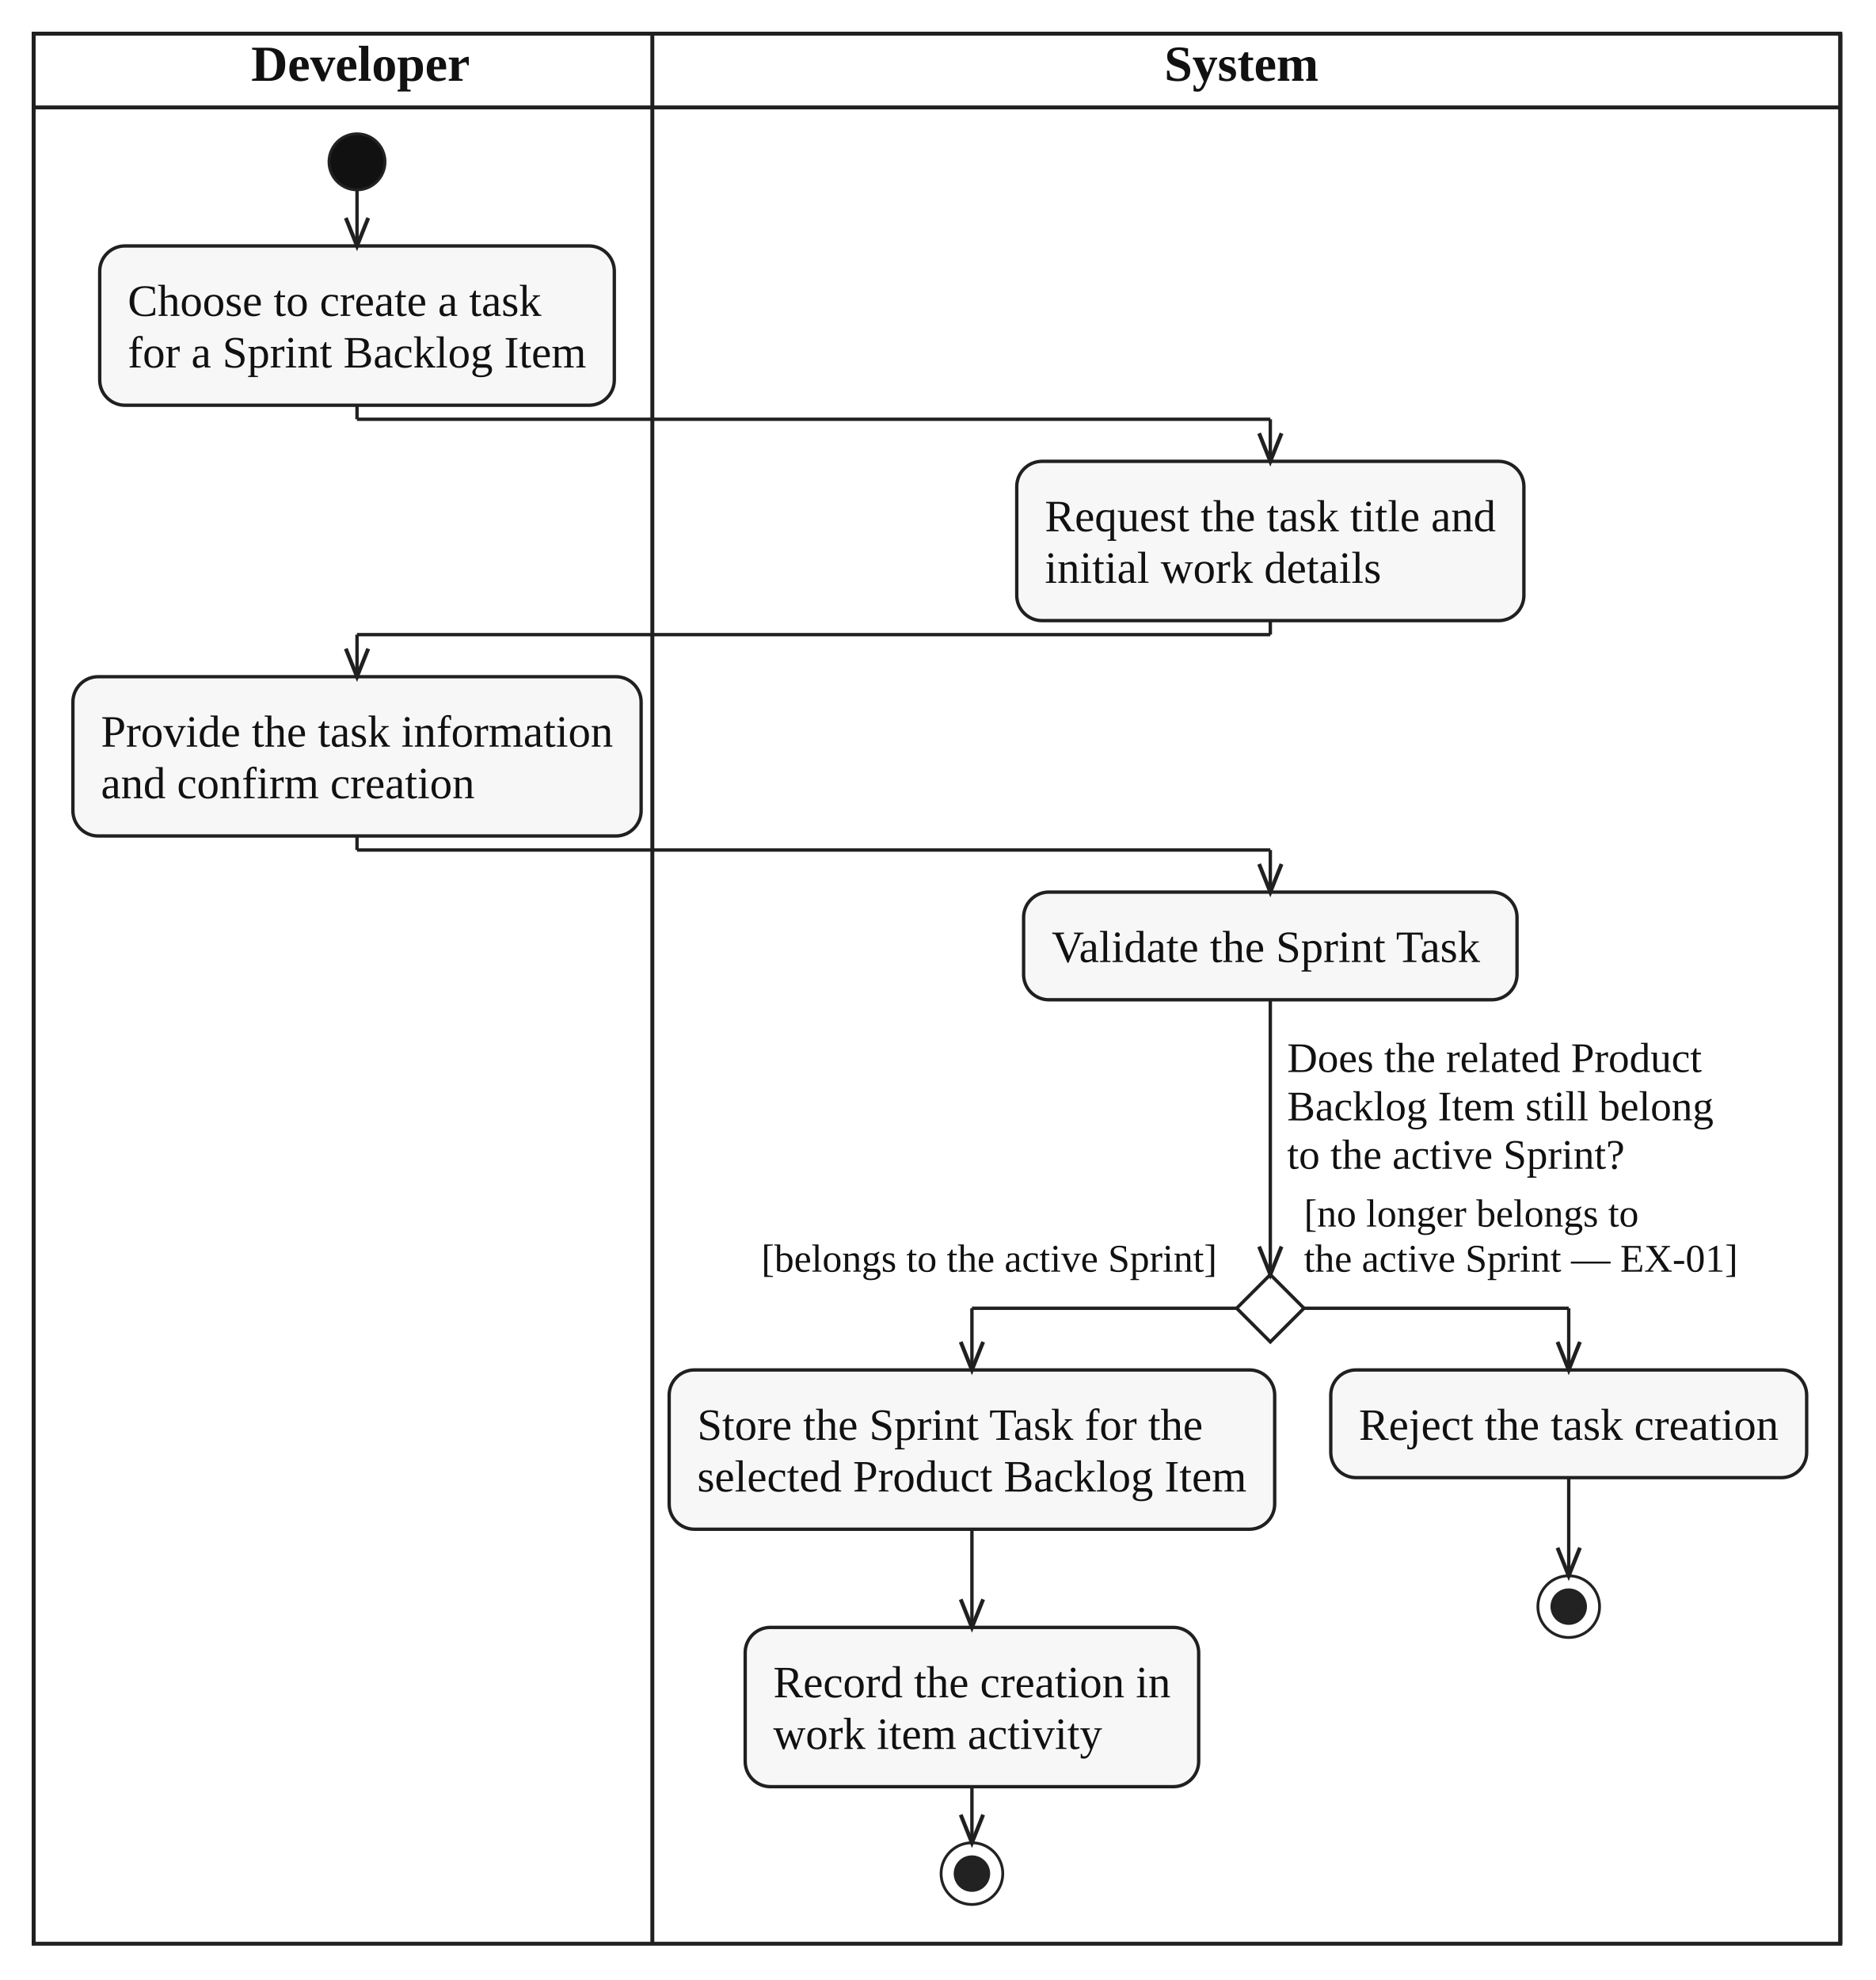
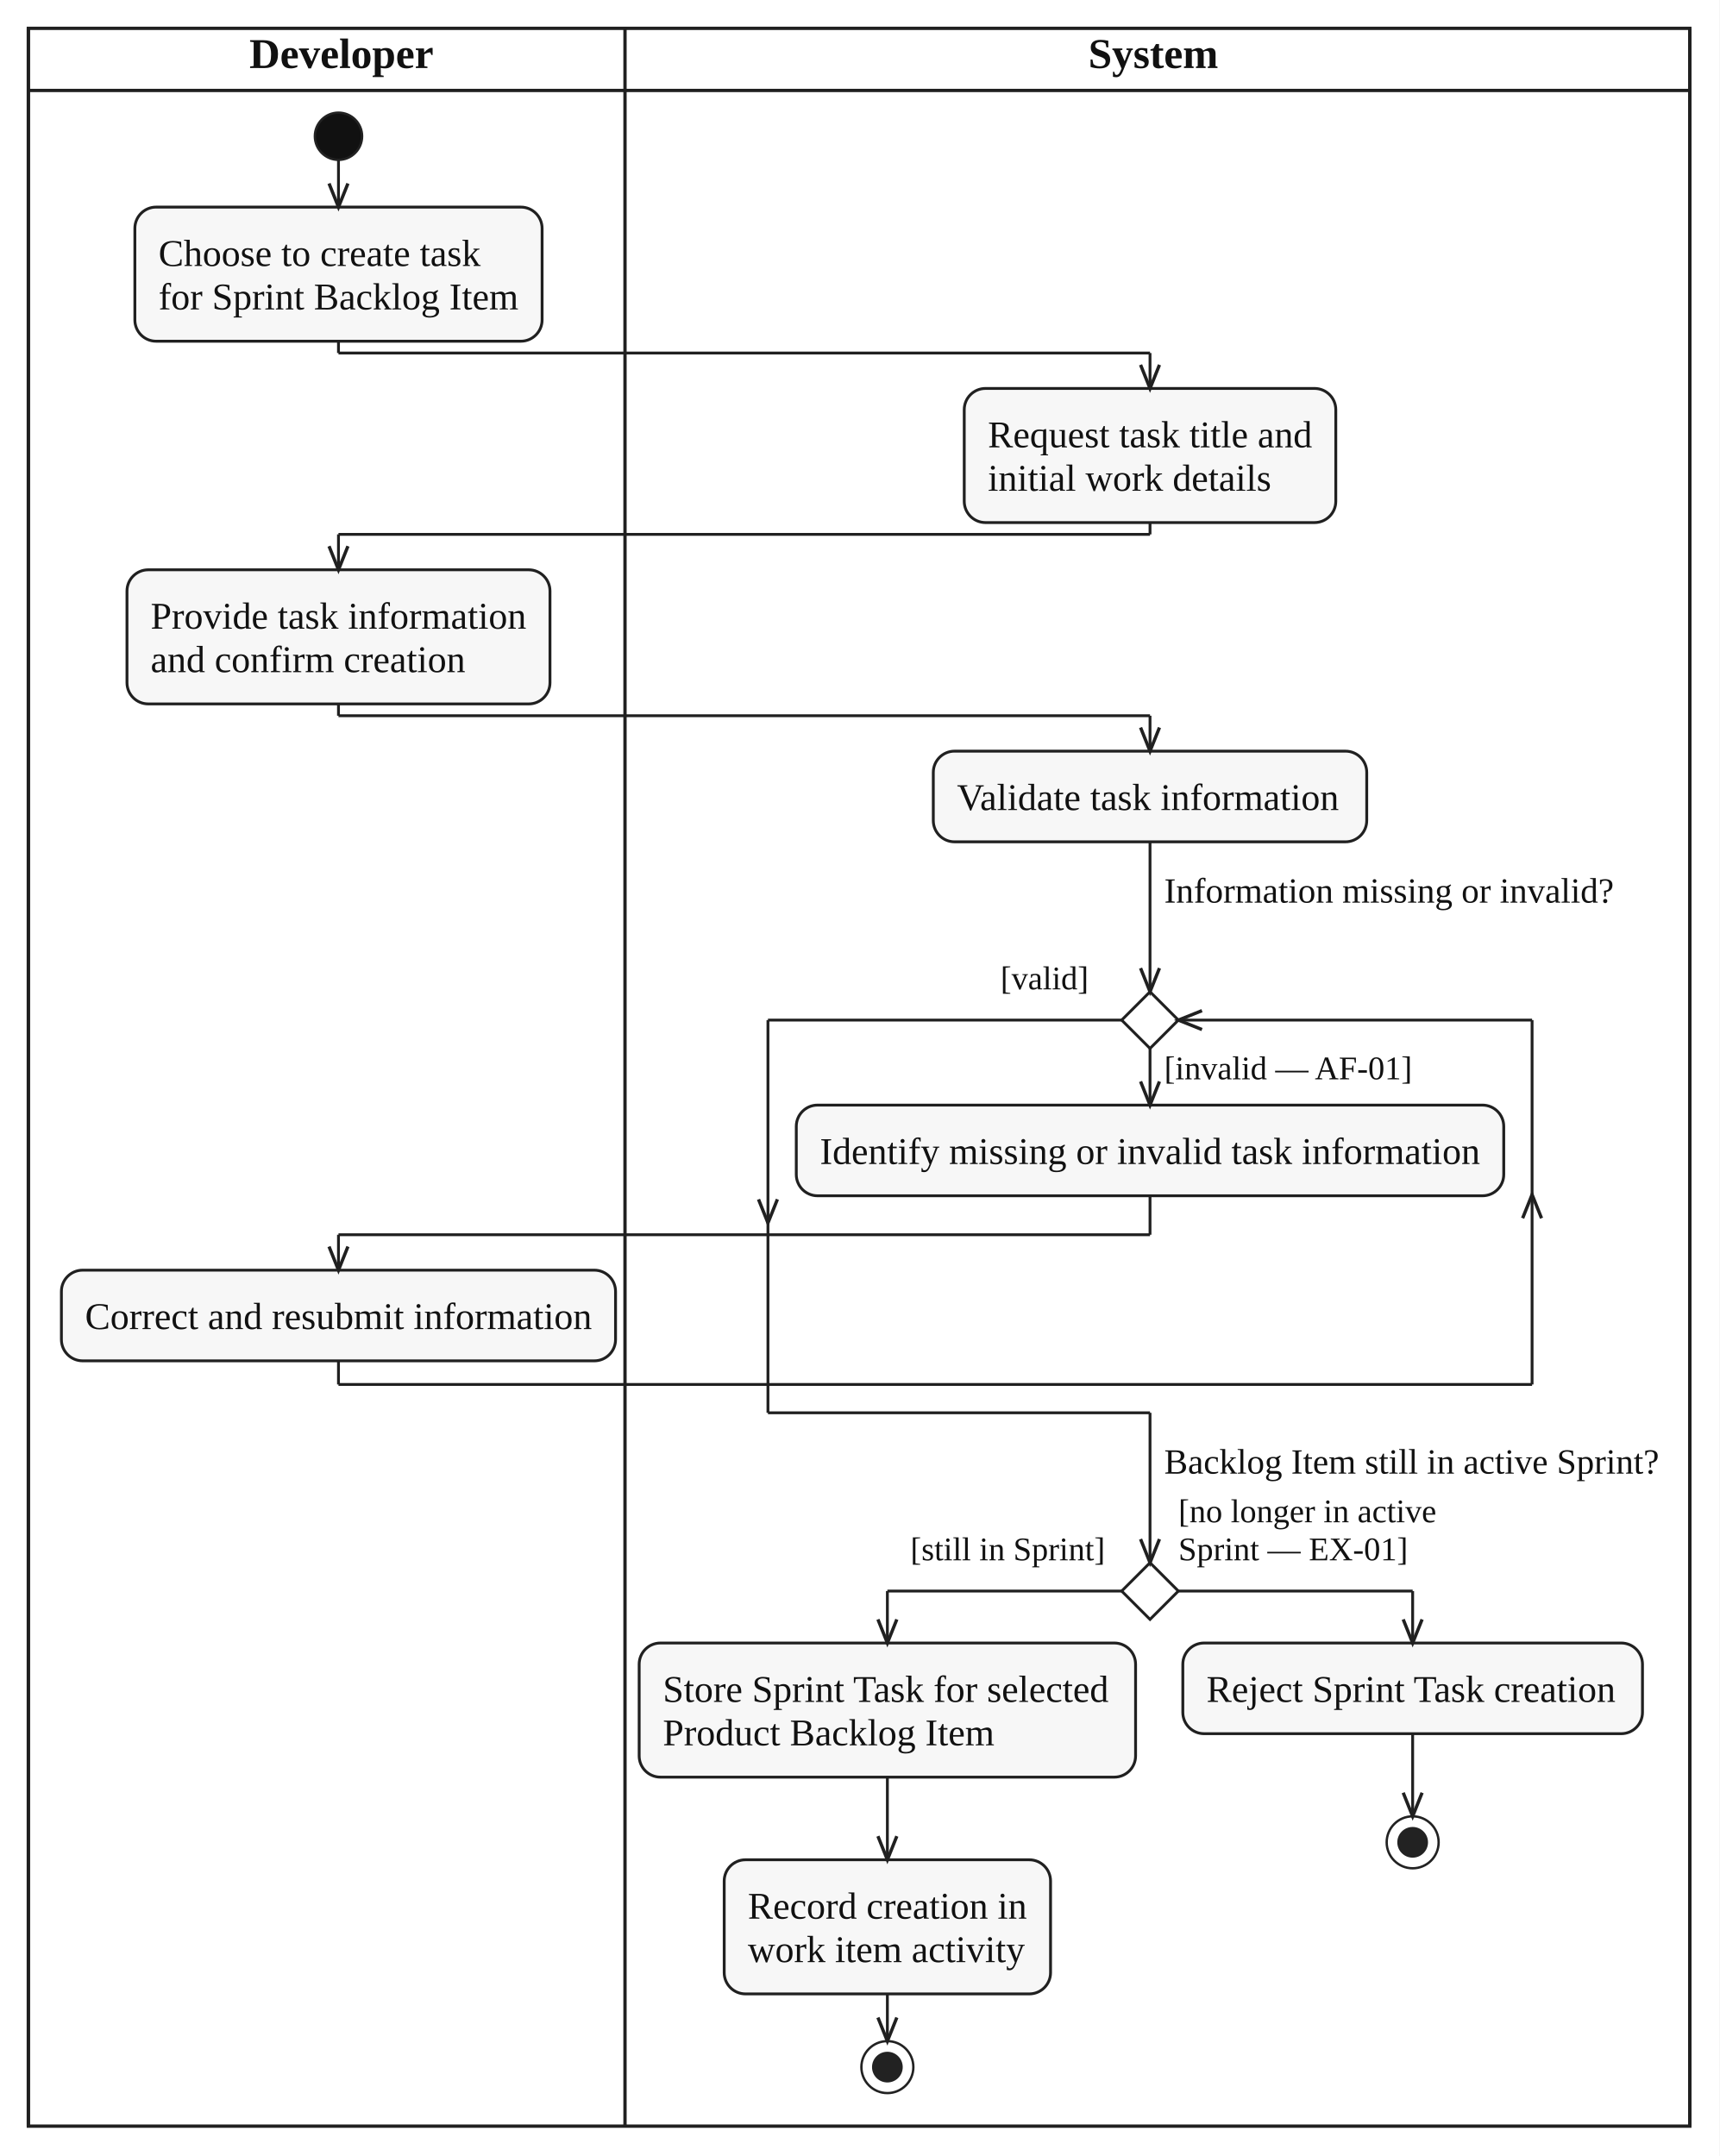
- <svg xmlns="http://www.w3.org/2000/svg" contentStyleType="text/css" height="706px" preserveAspectRatio="none" style="width:669px;height:706px;background:#FFFFFF;" version="1.1" viewBox="-5 0.394 669 706" width="669px" zoomAndPan="magnify" data-pres-formatted="1">
-   <rect id="pres-background" x="-5" y="0.394" width="669" height="706" fill="#FFFFFF" stroke="none" />
+ <svg xmlns="http://www.w3.org/2000/svg" contentStyleType="text/css" height="913px" preserveAspectRatio="none" style="width:728px;height:913px;background:#FFFFFF;" version="1.1" viewBox="-5 0.394 728 913" width="728px" zoomAndPan="magnify" data-pres-formatted="1">
+   <rect id="pres-background" x="-5" y="0.394" width="728" height="913" fill="#FFFFFF" stroke="none" />
  <defs />
  <g>
-     <rect fill="#FFFFFF" height="30.698" style="stroke:#FFFFFF;stroke-width:1.0;" width="629.531" x="15" y="12.394" />
-     <ellipse cx="122.316" cy="58.092" fill="#111111" rx="10" ry="10" style="stroke:#222222;stroke-width:1.0;" />
-     <rect fill="#F7F7F7" height="56.797" rx="9" ry="9" style="stroke:#202020;stroke-width:1.2;" width="183.516" x="30.559" y="88.092" />
-     <text fill="#111111" font-family="Times New Roman" font-size="16" lengthAdjust="spacing" textLength="147.5" x="40.559" y="113.029">Choose to create a task</text>
-     <text fill="#111111" font-family="Times New Roman" font-size="16" lengthAdjust="spacing" textLength="163.516" x="40.559" y="131.428">for a Sprint Backlog Item</text>
-     <rect fill="#F7F7F7" height="56.797" rx="9" ry="9" style="stroke:#202020;stroke-width:1.2;" width="202.633" x="21" y="241.685" />
-     <text fill="#111111" font-family="Times New Roman" font-size="16" lengthAdjust="spacing" textLength="182.633" x="31" y="266.623">Provide the task information</text>
-     <text fill="#111111" font-family="Times New Roman" font-size="16" lengthAdjust="spacing" textLength="133.273" x="31" y="285.022">and confirm creation</text>
-     <line style="stroke:#202020;stroke-width:1.4;" x1="7" x2="7" y1="12.394" y2="693.462" />
-     <rect fill="#F7F7F7" height="56.797" rx="9" ry="9" style="stroke:#202020;stroke-width:1.2;" width="180.852" x="357.588" y="164.889" />
-     <text fill="#111111" font-family="Times New Roman" font-size="16" lengthAdjust="spacing" textLength="160.852" x="367.588" y="189.826">Request the task title and</text>
-     <text fill="#111111" font-family="Times New Roman" font-size="16" lengthAdjust="spacing" textLength="119.977" x="367.588" y="208.225">initial work details</text>
-     <rect fill="#F7F7F7" height="38.398" rx="9" ry="9" style="stroke:#202020;stroke-width:1.2;" width="175.961" x="360.033" y="318.482" />
-     <text fill="#111111" font-family="Times New Roman" font-size="16" lengthAdjust="spacing" textLength="155.961" x="370.033" y="343.42">Validate the Sprint Task</text>
-     <polygon fill="#FFFFFF" points="448.014,454.868,460.014,466.868,448.014,478.868,436.014,466.868,448.014,454.868" style="stroke:#202020;stroke-width:1.2;" />
-     <text fill="#111111" font-family="Times New Roman" font-size="15" lengthAdjust="spacing" textLength="147.869" x="454.014" y="382.629">Does the related Product</text>
-     <text fill="#111111" font-family="Times New Roman" font-size="15" lengthAdjust="spacing" textLength="152.058" x="454.014" y="399.878">Backlog Item still belong</text>
-     <text fill="#111111" font-family="Times New Roman" font-size="15" lengthAdjust="spacing" textLength="120.381" x="454.014" y="417.127">to the active Sprint?</text>
-     <text fill="#111111" font-family="Times New Roman" font-size="15" lengthAdjust="spacing" textLength="3.75" x="454.014" y="434.375"> </text>
-     <text fill="#111111" font-family="Times New Roman" font-size="15" lengthAdjust="spacing" textLength="3.75" x="454.014" y="451.623"> </text>
-     <text fill="#111111" font-family="Times New Roman" font-size="14" lengthAdjust="spacing" textLength="169.518" x="266.496" y="453.84">[belongs to the active Sprint]  </text>
-     <text fill="#111111" font-family="Times New Roman" font-size="6" lengthAdjust="spacing" textLength="1.5" x="266.496" y="462.47"> </text>
-     <text fill="#111111" font-family="Times New Roman" font-size="14" lengthAdjust="spacing" textLength="126.369" x="460.014" y="437.741">  [no longer belongs to</text>
-     <text fill="#111111" font-family="Times New Roman" font-size="14" lengthAdjust="spacing" textLength="161.738" x="460.014" y="453.84">  the active Sprint — EX-01]</text>
-     <text fill="#111111" font-family="Times New Roman" font-size="6" lengthAdjust="spacing" textLength="1.5" x="460.014" y="462.47"> </text>
-     <rect fill="#F7F7F7" height="56.797" rx="9" ry="9" style="stroke:#202020;stroke-width:1.2;" width="215.938" x="233.633" y="488.868" />
-     <text fill="#111111" font-family="Times New Roman" font-size="16" lengthAdjust="spacing" textLength="181.742" x="243.633" y="513.806">Store the Sprint Task for the</text>
-     <text fill="#111111" font-family="Times New Roman" font-size="16" lengthAdjust="spacing" textLength="195.938" x="243.633" y="532.204">selected Product Backlog Item</text>
-     <rect fill="#F7F7F7" height="56.797" rx="9" ry="9" style="stroke:#202020;stroke-width:1.2;" width="161.719" x="260.742" y="580.665" />
-     <text fill="#111111" font-family="Times New Roman" font-size="16" lengthAdjust="spacing" textLength="141.719" x="270.742" y="605.602">Record the creation in</text>
-     <text fill="#111111" font-family="Times New Roman" font-size="16" lengthAdjust="spacing" textLength="117.305" x="270.742" y="624.001">work item activity</text>
-     <ellipse cx="341.602" cy="668.462" fill="none" rx="11" ry="11" style="stroke:#222222;stroke-width:1.0;" />
-     <ellipse cx="341.602" cy="668.462" fill="#222222" rx="6" ry="6" style="stroke:#222222;stroke-width:1.0;" />
-     <rect fill="#F7F7F7" height="38.398" rx="9" ry="9" style="stroke:#202020;stroke-width:1.2;" width="169.711" x="469.57" y="488.868" />
-     <text fill="#111111" font-family="Times New Roman" font-size="16" lengthAdjust="spacing" textLength="149.711" x="479.57" y="513.806">Reject the task creation</text>
-     <ellipse cx="554.426" cy="573.267" fill="none" rx="11" ry="11" style="stroke:#222222;stroke-width:1.0;" />
-     <ellipse cx="554.426" cy="573.267" fill="#222222" rx="6" ry="6" style="stroke:#222222;stroke-width:1.0;" />
-     <line style="stroke:#202020;stroke-width:1.4;" x1="227.633" x2="227.633" y1="12.394" y2="693.462" />
-     <line style="stroke:#202020;stroke-width:1.4;" x1="651.281" x2="651.281" y1="12.394" y2="693.462" />
-     <line style="stroke:#202020;stroke-width:1.2;" x1="122.316" x2="122.316" y1="68.092" y2="88.092" />
-     <polyline points="118.316,78.092 122.316,88.092 126.316,78.092" fill="none" stroke="#202020" stroke-width="1.4" stroke-linejoin="miter" stroke-linecap="butt" class="open-arrowhead" />
-     <line style="stroke:#202020;stroke-width:1.2;" x1="341.602" x2="341.602" y1="545.665" y2="580.665" />
-     <polyline points="337.602,570.665 341.602,580.665 345.602,570.665" fill="none" stroke="#202020" stroke-width="1.4" stroke-linejoin="miter" stroke-linecap="butt" class="open-arrowhead" />
-     <line style="stroke:#202020;stroke-width:1.2;" x1="341.602" x2="341.602" y1="637.462" y2="657.462" />
-     <polyline points="337.602,647.462 341.602,657.462 345.602,647.462" fill="none" stroke="#202020" stroke-width="1.4" stroke-linejoin="miter" stroke-linecap="butt" class="open-arrowhead" />
-     <line style="stroke:#202020;stroke-width:1.2;" x1="554.426" x2="554.426" y1="527.267" y2="562.267" />
-     <polyline points="550.426,552.267 554.426,562.267 558.426,552.267" fill="none" stroke="#202020" stroke-width="1.4" stroke-linejoin="miter" stroke-linecap="butt" class="open-arrowhead" />
-     <line style="stroke:#202020;stroke-width:1.2;" x1="436.014" x2="341.602" y1="466.868" y2="466.868" />
-     <line style="stroke:#202020;stroke-width:1.2;" x1="341.602" x2="341.602" y1="466.868" y2="488.868" />
-     <polyline points="337.602,478.868 341.602,488.868 345.602,478.868" fill="none" stroke="#202020" stroke-width="1.4" stroke-linejoin="miter" stroke-linecap="butt" class="open-arrowhead" />
-     <line style="stroke:#202020;stroke-width:1.2;" x1="460.014" x2="554.426" y1="466.868" y2="466.868" />
-     <line style="stroke:#202020;stroke-width:1.2;" x1="554.426" x2="554.426" y1="466.868" y2="488.868" />
-     <polyline points="550.426,478.868 554.426,488.868 558.426,478.868" fill="none" stroke="#202020" stroke-width="1.4" stroke-linejoin="miter" stroke-linecap="butt" class="open-arrowhead" />
-     <line style="stroke:#202020;stroke-width:1.2;" x1="448.014" x2="448.014" y1="356.881" y2="454.868" />
-     <polyline points="444.014,444.868 448.014,454.868 452.014,444.868" fill="none" stroke="#202020" stroke-width="1.4" stroke-linejoin="miter" stroke-linecap="butt" class="open-arrowhead" />
-     <line style="stroke:#202020;stroke-width:1.2;" x1="122.316" x2="122.316" y1="144.889" y2="149.889" />
-     <line style="stroke:#202020;stroke-width:1.2;" x1="122.316" x2="448.014" y1="149.889" y2="149.889" />
-     <line style="stroke:#202020;stroke-width:1.2;" x1="448.014" x2="448.014" y1="149.889" y2="164.889" />
-     <polyline points="444.014,154.889 448.014,164.889 452.014,154.889" fill="none" stroke="#202020" stroke-width="1.4" stroke-linejoin="miter" stroke-linecap="butt" class="open-arrowhead" />
-     <line style="stroke:#202020;stroke-width:1.2;" x1="448.014" x2="448.014" y1="221.685" y2="226.685" />
-     <line style="stroke:#202020;stroke-width:1.2;" x1="448.014" x2="122.316" y1="226.685" y2="226.685" />
-     <line style="stroke:#202020;stroke-width:1.2;" x1="122.316" x2="122.316" y1="226.685" y2="241.685" />
-     <polyline points="118.316,231.685 122.316,241.685 126.316,231.685" fill="none" stroke="#202020" stroke-width="1.4" stroke-linejoin="miter" stroke-linecap="butt" class="open-arrowhead" />
-     <line style="stroke:#202020;stroke-width:1.2;" x1="122.316" x2="122.316" y1="298.482" y2="303.482" />
-     <line style="stroke:#202020;stroke-width:1.2;" x1="122.316" x2="448.014" y1="303.482" y2="303.482" />
-     <line style="stroke:#202020;stroke-width:1.2;" x1="448.014" x2="448.014" y1="303.482" y2="318.482" />
-     <polyline points="444.014,308.482 448.014,318.482 452.014,308.482" fill="none" stroke="#202020" stroke-width="1.4" stroke-linejoin="miter" stroke-linecap="butt" class="open-arrowhead" />
-     <text fill="#111111" font-family="Times New Roman" font-size="18" font-weight="bold" lengthAdjust="spacing" textLength="77.968" x="84.582" y="29.198">Developer</text>
-     <text fill="#111111" font-family="Times New Roman" font-size="7" font-weight="bold" lengthAdjust="spacing" textLength="1.75" x="80.082" y="39.627"> </text>
-     <text fill="#111111" font-family="Times New Roman" font-size="18" font-weight="bold" lengthAdjust="spacing" textLength="54.993" x="410.21" y="29.198">System</text>
-     <text fill="#111111" font-family="Times New Roman" font-size="7" font-weight="bold" lengthAdjust="spacing" textLength="1.75" x="405.71" y="39.627"> </text>
+     <rect fill="#FFFFFF" height="30.698" style="stroke:#FFFFFF;stroke-width:1.0;" width="688.679" x="15" y="12.394" />
+     <ellipse cx="138.305" cy="58.092" fill="#111111" rx="10" ry="10" style="stroke:#222222;stroke-width:1.0;" />
+     <rect fill="#F7F7F7" height="56.797" rx="9" ry="9" style="stroke:#202020;stroke-width:1.2;" width="172.414" x="52.098" y="88.092" />
+     <text fill="#111111" font-family="Times New Roman" font-size="16" lengthAdjust="spacing" textLength="136.398" x="62.098" y="113.029">Choose to create task</text>
+     <text fill="#111111" font-family="Times New Roman" font-size="16" lengthAdjust="spacing" textLength="152.414" x="62.098" y="131.428">for Sprint Backlog Item</text>
+     <rect fill="#F7F7F7" height="56.797" rx="9" ry="9" style="stroke:#202020;stroke-width:1.2;" width="179.086" x="48.762" y="241.685" />
+     <text fill="#111111" font-family="Times New Roman" font-size="16" lengthAdjust="spacing" textLength="159.086" x="58.762" y="266.623">Provide task information</text>
+     <text fill="#111111" font-family="Times New Roman" font-size="16" lengthAdjust="spacing" textLength="133.273" x="58.762" y="285.022">and confirm creation</text>
+     <rect fill="#F7F7F7" height="38.398" rx="9" ry="9" style="stroke:#202020;stroke-width:1.2;" width="234.609" x="21" y="538.269" />
+     <text fill="#111111" font-family="Times New Roman" font-size="16" lengthAdjust="spacing" textLength="214.609" x="31" y="563.207">Correct and resubmit information</text>
+     <line style="stroke:#202020;stroke-width:1.4;" x1="7" x2="7" y1="12.394" y2="900.752" />
+     <rect fill="#F7F7F7" height="56.797" rx="9" ry="9" style="stroke:#202020;stroke-width:1.2;" width="157.305" x="403.238" y="164.889" />
+     <text fill="#111111" font-family="Times New Roman" font-size="16" lengthAdjust="spacing" textLength="137.305" x="413.238" y="189.826">Request task title and</text>
+     <text fill="#111111" font-family="Times New Roman" font-size="16" lengthAdjust="spacing" textLength="119.977" x="413.238" y="208.225">initial work details</text>
+     <rect fill="#F7F7F7" height="38.398" rx="9" ry="9" style="stroke:#202020;stroke-width:1.2;" width="183.508" x="390.137" y="318.482" />
+     <text fill="#111111" font-family="Times New Roman" font-size="16" lengthAdjust="spacing" textLength="163.508" x="400.137" y="343.42">Validate task information</text>
+     <rect fill="#F7F7F7" height="38.398" rx="9" ry="9" style="stroke:#202020;stroke-width:1.2;" width="299.516" x="332.133" y="468.371" />
+     <text fill="#111111" font-family="Times New Roman" font-size="16" lengthAdjust="spacing" textLength="279.516" x="342.133" y="493.309">Identify missing or invalid task information</text>
+     <polygon fill="#FFFFFF" points="481.891,420.371,493.891,432.371,481.891,444.371,469.891,432.371,481.891,420.371" style="stroke:#202020;stroke-width:1.2;" />
+     <text fill="#111111" font-family="Times New Roman" font-size="15" lengthAdjust="spacing" textLength="190.386" x="487.891" y="382.629">Information missing or invalid?</text>
+     <text fill="#111111" font-family="Times New Roman" font-size="15" lengthAdjust="spacing" textLength="3.75" x="487.891" y="399.878"> </text>
+     <text fill="#111111" font-family="Times New Roman" font-size="15" lengthAdjust="spacing" textLength="3.75" x="487.891" y="417.127"> </text>
+     <text fill="#111111" font-family="Times New Roman" font-size="14" lengthAdjust="spacing" textLength="112.766" x="487.891" y="457.441">[invalid — AF-01]  </text>
+     <text fill="#111111" font-family="Times New Roman" font-size="6" lengthAdjust="spacing" textLength="1.5" x="487.891" y="466.071"> </text>
+     <text fill="#111111" font-family="Times New Roman" font-size="14" lengthAdjust="spacing" textLength="51.317" x="418.573" y="419.343">  [valid]  </text>
+     <text fill="#111111" font-family="Times New Roman" font-size="6" lengthAdjust="spacing" textLength="1.5" x="418.573" y="427.973"> </text>
+     <polygon fill="#FFFFFF" points="481.891,662.158,493.891,674.158,481.891,686.158,469.891,674.158,481.891,662.158" style="stroke:#202020;stroke-width:1.2;" />
+     <text fill="#111111" font-family="Times New Roman" font-size="15" lengthAdjust="spacing" textLength="209.539" x="487.891" y="624.417">Backlog Item still in active Sprint?</text>
+     <text fill="#111111" font-family="Times New Roman" font-size="15" lengthAdjust="spacing" textLength="3.75" x="487.891" y="641.665"> </text>
+     <text fill="#111111" font-family="Times New Roman" font-size="15" lengthAdjust="spacing" textLength="3.75" x="487.891" y="658.914"> </text>
+     <text fill="#111111" font-family="Times New Roman" font-size="14" lengthAdjust="spacing" textLength="89.448" x="380.442" y="661.13">[still in Sprint]  </text>
+     <text fill="#111111" font-family="Times New Roman" font-size="6" lengthAdjust="spacing" textLength="1.5" x="380.442" y="669.76"> </text>
+     <text fill="#111111" font-family="Times New Roman" font-size="14" lengthAdjust="spacing" textLength="116.238" x="493.891" y="645.031">  [no longer in active</text>
+     <text fill="#111111" font-family="Times New Roman" font-size="14" lengthAdjust="spacing" textLength="104.214" x="493.891" y="661.13">  Sprint — EX-01]</text>
+     <text fill="#111111" font-family="Times New Roman" font-size="6" lengthAdjust="spacing" textLength="1.5" x="493.891" y="669.76"> </text>
+     <rect fill="#F7F7F7" height="56.797" rx="9" ry="9" style="stroke:#202020;stroke-width:1.2;" width="210.172" x="265.609" y="696.158" />
+     <text fill="#111111" font-family="Times New Roman" font-size="16" lengthAdjust="spacing" textLength="190.172" x="275.609" y="721.096">Store Sprint Task for selected</text>
+     <text fill="#111111" font-family="Times New Roman" font-size="16" lengthAdjust="spacing" textLength="140.414" x="275.609" y="739.494">Product Backlog Item</text>
+     <rect fill="#F7F7F7" height="56.797" rx="9" ry="9" style="stroke:#202020;stroke-width:1.2;" width="138.172" x="301.609" y="787.955" />
+     <text fill="#111111" font-family="Times New Roman" font-size="16" lengthAdjust="spacing" textLength="118.172" x="311.609" y="812.893">Record creation in</text>
+     <text fill="#111111" font-family="Times New Roman" font-size="16" lengthAdjust="spacing" textLength="117.305" x="311.609" y="831.291">work item activity</text>
+     <ellipse cx="370.695" cy="875.752" fill="none" rx="11" ry="11" style="stroke:#222222;stroke-width:1.0;" />
+     <ellipse cx="370.695" cy="875.752" fill="#222222" rx="6" ry="6" style="stroke:#222222;stroke-width:1.0;" />
+     <rect fill="#F7F7F7" height="38.398" rx="9" ry="9" style="stroke:#202020;stroke-width:1.2;" width="194.609" x="495.781" y="696.158" />
+     <text fill="#111111" font-family="Times New Roman" font-size="16" lengthAdjust="spacing" textLength="174.609" x="505.781" y="721.096">Reject Sprint Task creation</text>
+     <ellipse cx="593.086" cy="780.557" fill="none" rx="11" ry="11" style="stroke:#222222;stroke-width:1.0;" />
+     <ellipse cx="593.086" cy="780.557" fill="#222222" rx="6" ry="6" style="stroke:#222222;stroke-width:1.0;" />
+     <line style="stroke:#202020;stroke-width:1.4;" x1="259.609" x2="259.609" y1="12.394" y2="900.752" />
+     <line style="stroke:#202020;stroke-width:1.4;" x1="710.429" x2="710.429" y1="12.394" y2="900.752" />
+     <polyline points="639.648,516.269 643.648,506.269 647.648,516.269" fill="none" stroke="#202020" stroke-width="1.4" stroke-linejoin="miter" stroke-linecap="butt" class="open-arrowhead" />
+     <line style="stroke:#202020;stroke-width:1.2;" x1="138.305" x2="138.305" y1="68.092" y2="88.092" />
+     <polyline points="134.305,78.092 138.305,88.092 142.305,78.092" fill="none" stroke="#202020" stroke-width="1.4" stroke-linejoin="miter" stroke-linecap="butt" class="open-arrowhead" />
+     <line style="stroke:#202020;stroke-width:1.2;" x1="481.891" x2="481.891" y1="444.371" y2="468.371" />
+     <polyline points="477.891,458.371 481.891,468.371 485.891,458.371" fill="none" stroke="#202020" stroke-width="1.4" stroke-linejoin="miter" stroke-linecap="butt" class="open-arrowhead" />
+     <line style="stroke:#202020;stroke-width:1.2;" x1="469.891" x2="320.133" y1="432.371" y2="432.371" />
+     <polyline points="316.133,508.269 320.133,518.269 324.133,508.269" fill="none" stroke="#202020" stroke-width="1.4" stroke-linejoin="miter" stroke-linecap="butt" class="open-arrowhead" />
+     <line style="stroke:#202020;stroke-width:1.2;" x1="320.133" x2="320.133" y1="432.371" y2="598.668" />
+     <line style="stroke:#202020;stroke-width:1.2;" x1="320.133" x2="481.891" y1="598.668" y2="598.668" />
+     <line style="stroke:#202020;stroke-width:1.2;" x1="481.891" x2="481.891" y1="598.668" y2="662.158" />
+     <polyline points="477.891,652.158 481.891,662.158 485.891,652.158" fill="none" stroke="#202020" stroke-width="1.4" stroke-linejoin="miter" stroke-linecap="butt" class="open-arrowhead" />
+     <line style="stroke:#202020;stroke-width:1.2;" x1="481.891" x2="481.891" y1="356.881" y2="420.371" />
+     <polyline points="477.891,410.371 481.891,420.371 485.891,410.371" fill="none" stroke="#202020" stroke-width="1.4" stroke-linejoin="miter" stroke-linecap="butt" class="open-arrowhead" />
+     <line style="stroke:#202020;stroke-width:1.2;" x1="370.695" x2="370.695" y1="752.955" y2="787.955" />
+     <polyline points="366.695,777.955 370.695,787.955 374.695,777.955" fill="none" stroke="#202020" stroke-width="1.4" stroke-linejoin="miter" stroke-linecap="butt" class="open-arrowhead" />
+     <line style="stroke:#202020;stroke-width:1.2;" x1="370.695" x2="370.695" y1="844.752" y2="864.752" />
+     <polyline points="366.695,854.752 370.695,864.752 374.695,854.752" fill="none" stroke="#202020" stroke-width="1.4" stroke-linejoin="miter" stroke-linecap="butt" class="open-arrowhead" />
+     <line style="stroke:#202020;stroke-width:1.2;" x1="593.086" x2="593.086" y1="734.557" y2="769.557" />
+     <polyline points="589.086,759.557 593.086,769.557 597.086,759.557" fill="none" stroke="#202020" stroke-width="1.4" stroke-linejoin="miter" stroke-linecap="butt" class="open-arrowhead" />
+     <line style="stroke:#202020;stroke-width:1.2;" x1="469.891" x2="370.695" y1="674.158" y2="674.158" />
+     <line style="stroke:#202020;stroke-width:1.2;" x1="370.695" x2="370.695" y1="674.158" y2="696.158" />
+     <polyline points="366.695,686.158 370.695,696.158 374.695,686.158" fill="none" stroke="#202020" stroke-width="1.4" stroke-linejoin="miter" stroke-linecap="butt" class="open-arrowhead" />
+     <line style="stroke:#202020;stroke-width:1.2;" x1="493.891" x2="593.086" y1="674.158" y2="674.158" />
+     <line style="stroke:#202020;stroke-width:1.2;" x1="593.086" x2="593.086" y1="674.158" y2="696.158" />
+     <polyline points="589.086,686.158 593.086,696.158 597.086,686.158" fill="none" stroke="#202020" stroke-width="1.4" stroke-linejoin="miter" stroke-linecap="butt" class="open-arrowhead" />
+     <line style="stroke:#202020;stroke-width:1.2;" x1="138.305" x2="138.305" y1="144.889" y2="149.889" />
+     <line style="stroke:#202020;stroke-width:1.2;" x1="138.305" x2="481.891" y1="149.889" y2="149.889" />
+     <line style="stroke:#202020;stroke-width:1.2;" x1="481.891" x2="481.891" y1="149.889" y2="164.889" />
+     <polyline points="477.891,154.889 481.891,164.889 485.891,154.889" fill="none" stroke="#202020" stroke-width="1.4" stroke-linejoin="miter" stroke-linecap="butt" class="open-arrowhead" />
+     <line style="stroke:#202020;stroke-width:1.2;" x1="481.891" x2="481.891" y1="221.685" y2="226.685" />
+     <line style="stroke:#202020;stroke-width:1.2;" x1="481.891" x2="138.305" y1="226.685" y2="226.685" />
+     <line style="stroke:#202020;stroke-width:1.2;" x1="138.305" x2="138.305" y1="226.685" y2="241.685" />
+     <polyline points="134.305,231.685 138.305,241.685 142.305,231.685" fill="none" stroke="#202020" stroke-width="1.4" stroke-linejoin="miter" stroke-linecap="butt" class="open-arrowhead" />
+     <line style="stroke:#202020;stroke-width:1.2;" x1="138.305" x2="138.305" y1="298.482" y2="303.482" />
+     <line style="stroke:#202020;stroke-width:1.2;" x1="138.305" x2="481.891" y1="303.482" y2="303.482" />
+     <line style="stroke:#202020;stroke-width:1.2;" x1="481.891" x2="481.891" y1="303.482" y2="318.482" />
+     <polyline points="477.891,308.482 481.891,318.482 485.891,308.482" fill="none" stroke="#202020" stroke-width="1.4" stroke-linejoin="miter" stroke-linecap="butt" class="open-arrowhead" />
+     <line style="stroke:#202020;stroke-width:1.2;" x1="481.891" x2="481.891" y1="506.769" y2="523.269" />
+     <line style="stroke:#202020;stroke-width:1.2;" x1="481.891" x2="138.305" y1="523.269" y2="523.269" />
+     <line style="stroke:#202020;stroke-width:1.2;" x1="138.305" x2="138.305" y1="523.269" y2="538.269" />
+     <polyline points="134.305,528.269 138.305,538.269 142.305,528.269" fill="none" stroke="#202020" stroke-width="1.4" stroke-linejoin="miter" stroke-linecap="butt" class="open-arrowhead" />
+     <line style="stroke:#202020;stroke-width:1.2;" x1="138.305" x2="138.305" y1="576.668" y2="586.668" />
+     <line style="stroke:#202020;stroke-width:1.2;" x1="138.305" x2="643.648" y1="586.668" y2="586.668" />
+     <line style="stroke:#202020;stroke-width:1.2;" x1="643.648" x2="643.648" y1="432.371" y2="586.668" />
+     <line style="stroke:#202020;stroke-width:1.2;" x1="643.648" x2="493.891" y1="432.371" y2="432.371" />
+     <polyline points="503.891,428.371 493.891,432.371 503.891,436.371" fill="none" stroke="#202020" stroke-width="1.4" stroke-linejoin="miter" stroke-linecap="butt" class="open-arrowhead" />
+     <text fill="#111111" font-family="Times New Roman" font-size="18" font-weight="bold" lengthAdjust="spacing" textLength="77.968" x="100.571" y="29.198">Developer</text>
+     <text fill="#111111" font-family="Times New Roman" font-size="7" font-weight="bold" lengthAdjust="spacing" textLength="1.75" x="96.071" y="39.627"> </text>
+     <text fill="#111111" font-family="Times New Roman" font-size="18" font-weight="bold" lengthAdjust="spacing" textLength="54.993" x="455.773" y="29.198">System</text>
+     <text fill="#111111" font-family="Times New Roman" font-size="7" font-weight="bold" lengthAdjust="spacing" textLength="1.75" x="451.273" y="39.627"> </text>
  </g>
  <g id="pres-frame" fill="none" stroke="#202020" stroke-width="1.4">
-     <rect x="7" y="12.394" width="644.281" height="681.068" />
-     <line x1="7" x2="651.281" y1="38.698" y2="38.698" />
+     <rect x="7" y="12.394" width="703.429" height="888.358" />
+     <line x1="7" x2="710.429" y1="38.698" y2="38.698" />
  </g>
</svg>
